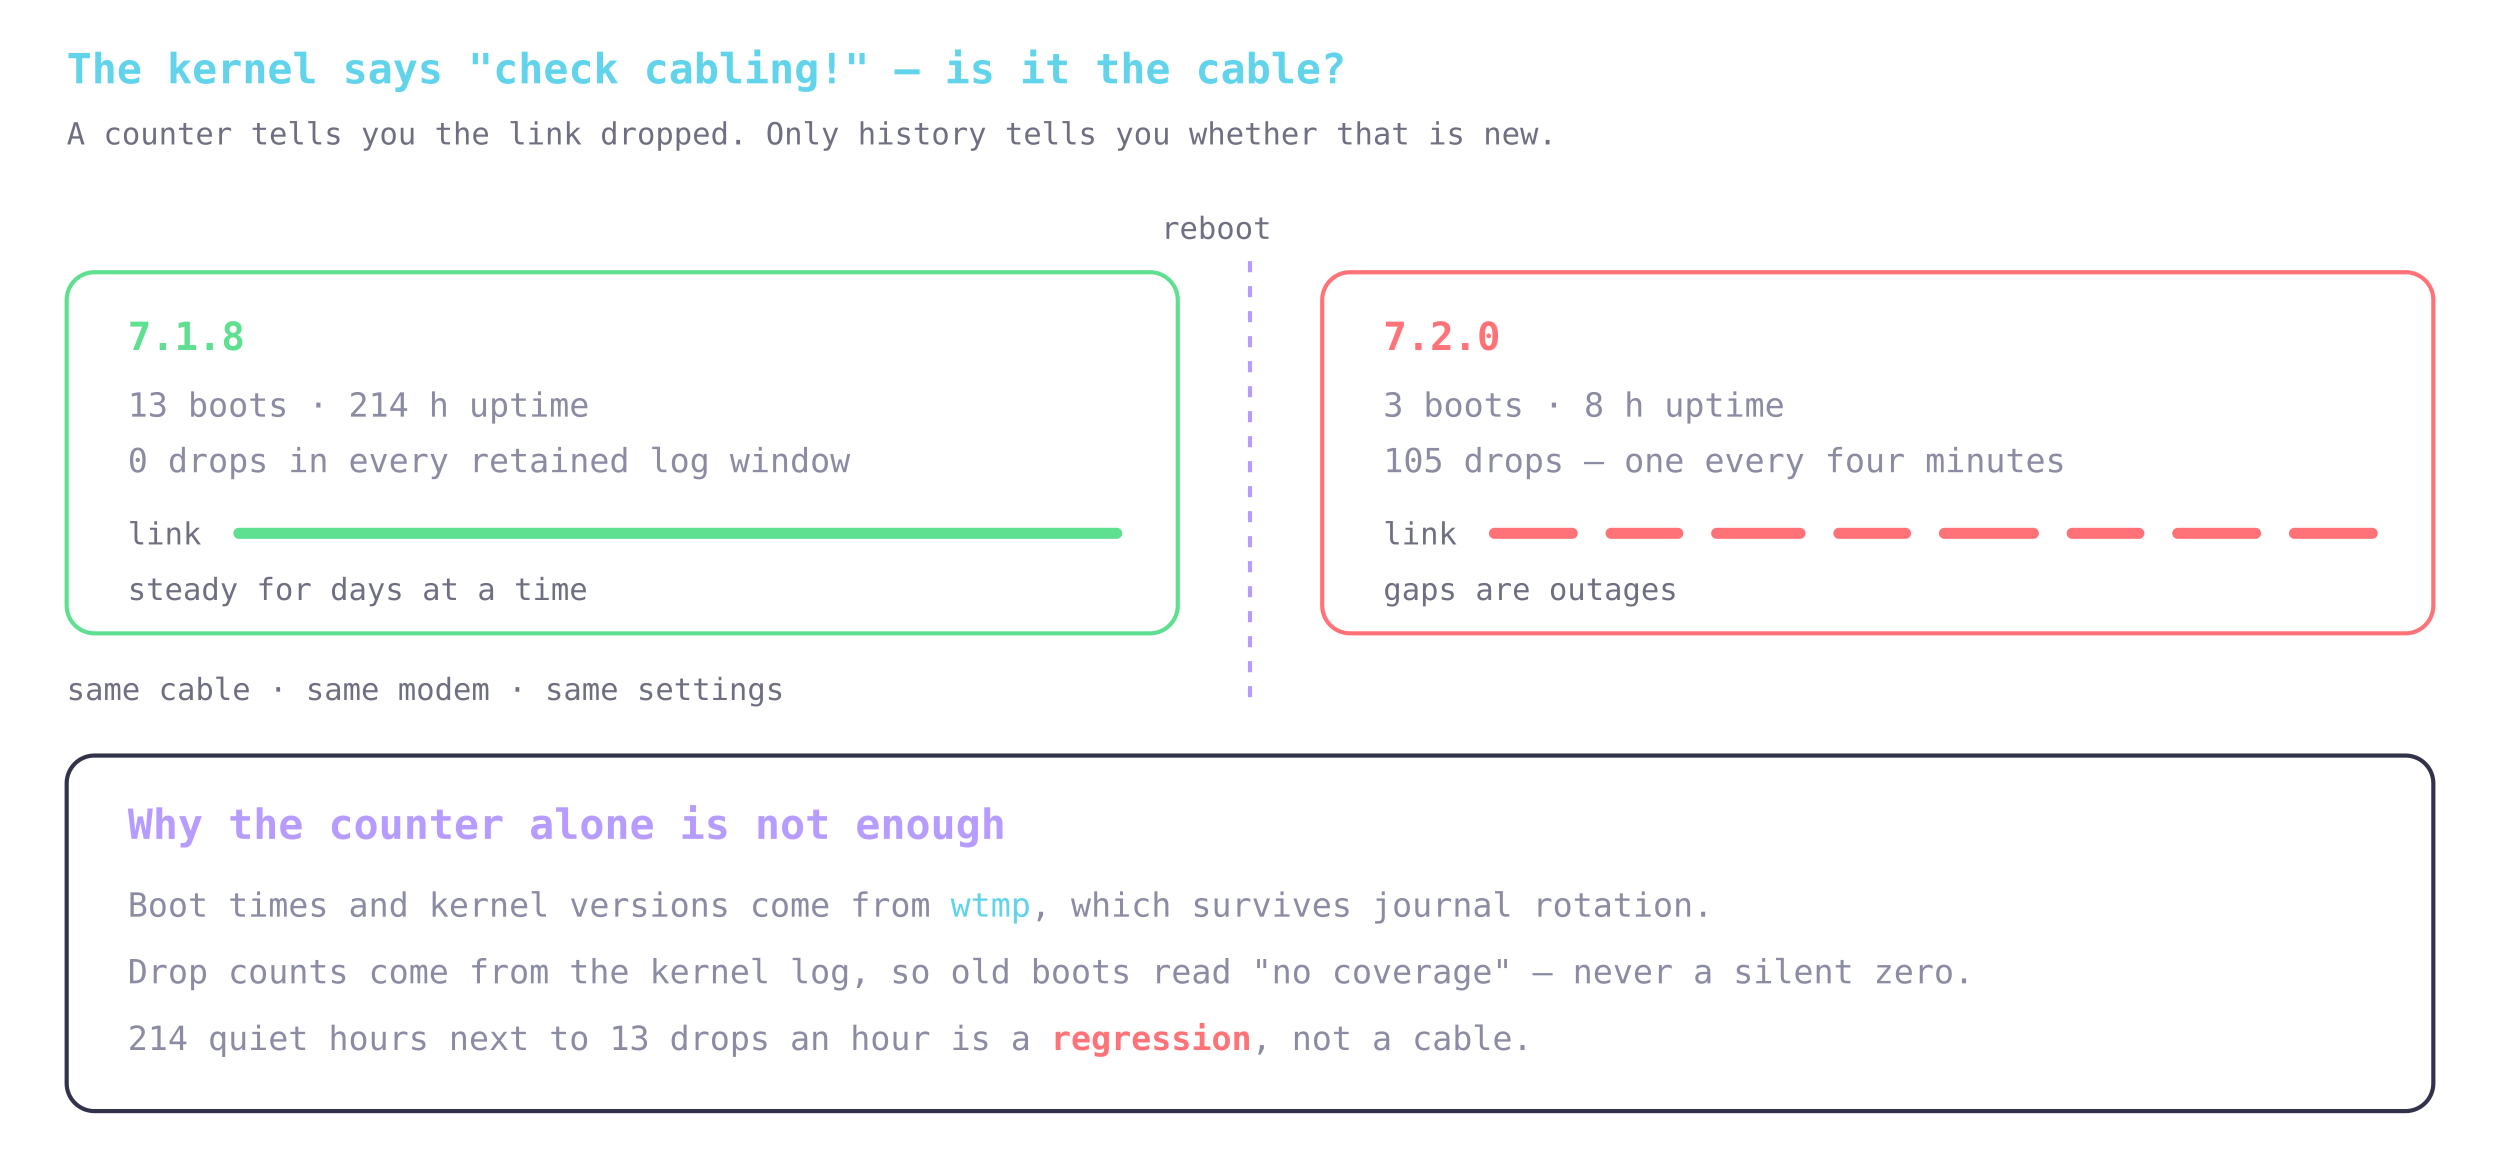
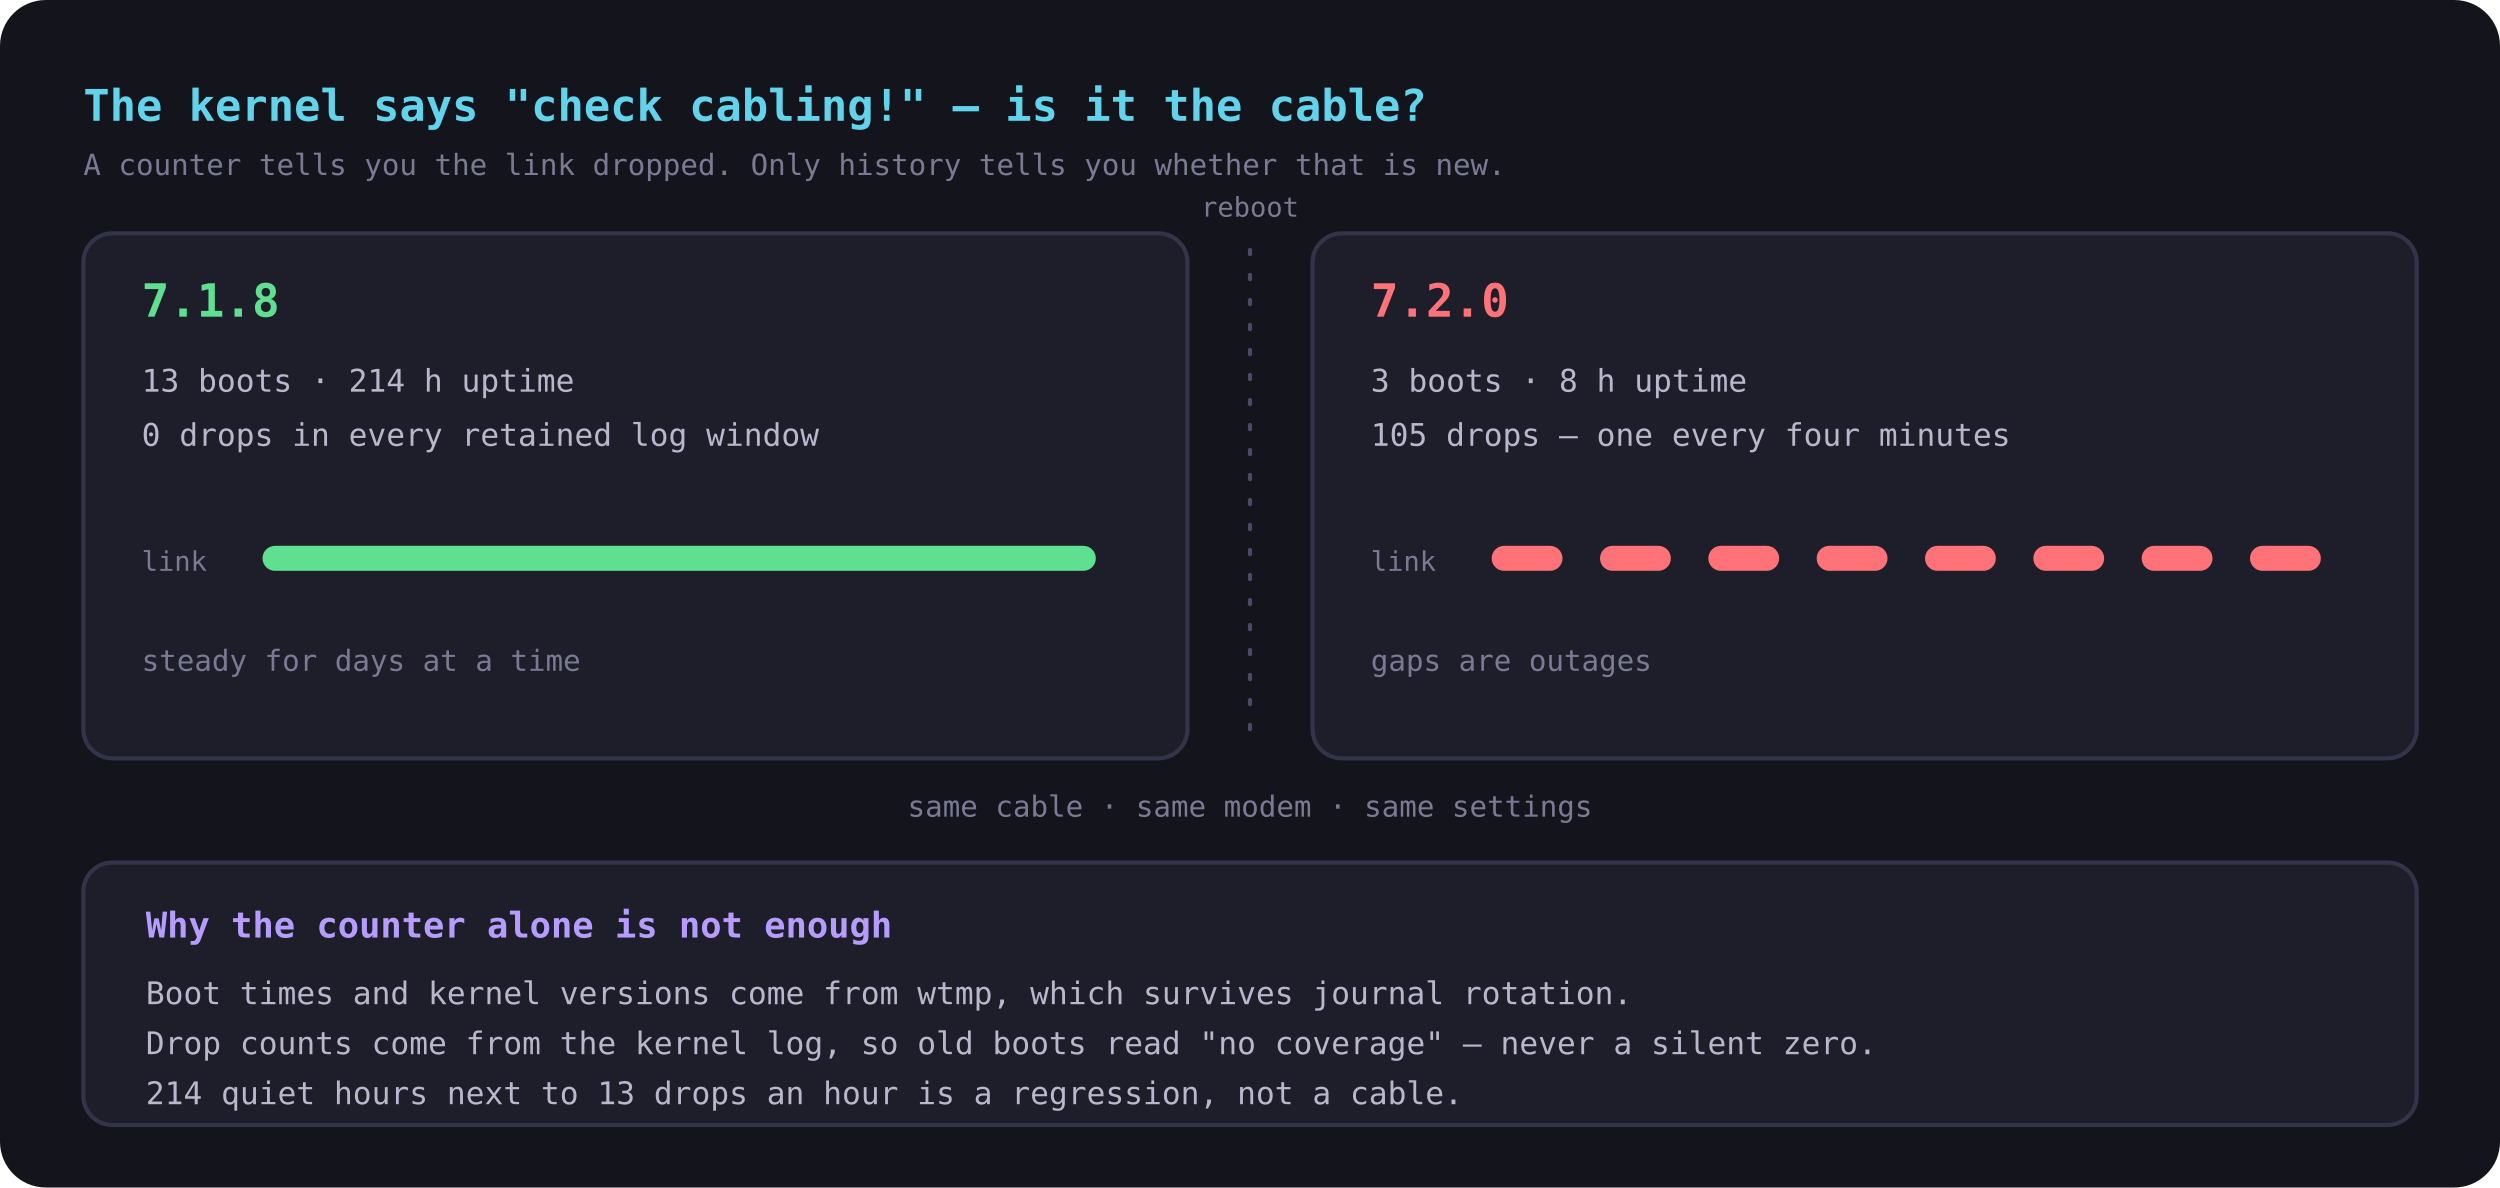
- <svg xmlns="http://www.w3.org/2000/svg" viewBox="0 0 900 420" width="900" height="420" role="img" aria-label="Telling a driver regression from a broken cable">
-   <style>
-     .t { font-family: ui-monospace,SFMono-Regular,Menlo,monospace; }
-     .h { font-size: 15px; font-weight: 700; }
-     .k { font-size: 14px; font-weight: 700; }
-     .b { font-size: 12px; fill: #8b8ba4; }
-     .s { font-size: 11px; fill: #6f6f82; }
-   </style>
-   <text class="t h" x="24" y="30" fill="#61d4ec">The kernel says "check cabling!" — is it the cable?</text>
-   <text class="t s" x="24" y="52">A counter tells you the link dropped. Only history tells you whether that is new.</text>
-   <text class="t s" x="418" y="86" fill="#b79cff">reboot</text>
-   <line x1="450" y1="94" x2="450" y2="256" stroke="#b79cff" stroke-width="1.5" stroke-dasharray="4 5" />
-   <rect x="24" y="98" width="400" height="130" rx="10" fill="none" stroke="#5fdf90" stroke-width="1.5" />
-   <text class="t k" x="46" y="126" fill="#5fdf90">7.1.8</text>
-   <text class="t b" x="46" y="150">13 boots · 214 h uptime</text>
-   <text class="t b" x="46" y="170">0 drops in every retained log window</text>
-   <text class="t s" x="46" y="196">link</text>
-   <line x1="86" y1="192" x2="402" y2="192" stroke="#5fdf90" stroke-width="4" stroke-linecap="round" />
-   <text class="t s" x="46" y="216">steady for days at a time</text>
-   <rect x="476" y="98" width="400" height="130" rx="10" fill="none" stroke="#ff7378" stroke-width="1.5" />
-   <text class="t k" x="498" y="126" fill="#ff7378">7.2.0</text>
-   <text class="t b" x="498" y="150">3 boots · 8 h uptime</text>
-   <text class="t b" x="498" y="170">105 drops — one every four minutes</text>
-   <text class="t s" x="498" y="196">link</text>
-   <g stroke="#ff7378" stroke-width="4" stroke-linecap="round">
-     <line x1="538" y1="192" x2="566" y2="192" />
-     <line x1="580" y1="192" x2="604" y2="192" />
-     <line x1="618" y1="192" x2="648" y2="192" />
-     <line x1="662" y1="192" x2="686" y2="192" />
-     <line x1="700" y1="192" x2="732" y2="192" />
-     <line x1="746" y1="192" x2="770" y2="192" />
-     <line x1="784" y1="192" x2="812" y2="192" />
-     <line x1="826" y1="192" x2="854" y2="192" />
-   </g>
-   <text class="t s" x="498" y="216">gaps are outages</text>
-   <text class="t s" x="24" y="252">same cable · same modem · same settings</text>
-   <rect x="24" y="272" width="852" height="128" rx="10" fill="none" stroke="#32324a" stroke-width="1.5" />
-   <text class="t h" x="46" y="302" fill="#b79cff">Why the counter alone is not enough</text>
-   <text class="t b" x="46" y="330">Boot times and kernel versions come from <tspan fill="#61d4ec">wtmp</tspan>, which survives journal rotation.</text>
-   <text class="t b" x="46" y="354">Drop counts come from the kernel log, so old boots read "no coverage" — never a silent zero.</text>
-   <text class="t b" x="46" y="378">214 quiet hours next to 13 drops an hour is a <tspan fill="#ff7378" font-weight="700">regression</tspan>, not a cable.</text>
+ <svg xmlns="http://www.w3.org/2000/svg" viewBox="0 0 1200 570" role="img" aria-label="Telling a driver regression from a broken cable">
+   <rect width="1200" height="570" rx="22" fill="#14141c" />
+   <text x="40" y="58" font-family="ui-monospace, SFMono-Regular, Menlo, Consolas, monospace" font-size="21" fill="#61d4ec" font-weight="700">The kernel says "check cabling!" — is it the cable?</text>
+   <text x="40" y="84" font-family="ui-monospace, SFMono-Regular, Menlo, Consolas, monospace" font-size="14" fill="#7a7a95">A counter tells you the link dropped. Only history tells you whether that is new.</text>
+   <rect x="40" y="112" width="530" height="252" rx="14" fill="#1e1e2a" stroke="#33334a" stroke-width="2" />
+   <text x="68" y="152" font-family="ui-monospace, SFMono-Regular, Menlo, Consolas, monospace" font-size="22" fill="#5fdf90" font-weight="700">7.1.8</text>
+   <text x="68" y="188" font-family="ui-monospace, SFMono-Regular, Menlo, Consolas, monospace" font-size="15" fill="#b8b8cc">13 boots · 214 h uptime</text>
+   <text x="68" y="214" font-family="ui-monospace, SFMono-Regular, Menlo, Consolas, monospace" font-size="15" fill="#b8b8cc">0 drops in every retained log window</text>
+   <text x="68" y="274" font-family="ui-monospace, SFMono-Regular, Menlo, Consolas, monospace" font-size="13" fill="#7a7a95">link</text>
+   <rect x="126" y="262" width="400" height="12" rx="6" fill="#5fdf90" />
+   <text x="68" y="322" font-family="ui-monospace, SFMono-Regular, Menlo, Consolas, monospace" font-size="14" fill="#7a7a95">steady for days at a time</text>
+   <rect x="630" y="112" width="530" height="252" rx="14" fill="#1e1e2a" stroke="#33334a" stroke-width="2" />
+   <text x="658" y="152" font-family="ui-monospace, SFMono-Regular, Menlo, Consolas, monospace" font-size="22" fill="#ff7378" font-weight="700">7.2.0</text>
+   <text x="658" y="188" font-family="ui-monospace, SFMono-Regular, Menlo, Consolas, monospace" font-size="15" fill="#b8b8cc">3 boots · 8 h uptime</text>
+   <text x="658" y="214" font-family="ui-monospace, SFMono-Regular, Menlo, Consolas, monospace" font-size="15" fill="#b8b8cc">105 drops — one every four minutes</text>
+   <text x="658" y="274" font-family="ui-monospace, SFMono-Regular, Menlo, Consolas, monospace" font-size="13" fill="#7a7a95">link</text>
+   <rect x="716" y="262" width="34" height="12" rx="6" fill="#ff7378" />
+   <rect x="768" y="262" width="34" height="12" rx="6" fill="#ff7378" />
+   <rect x="820" y="262" width="34" height="12" rx="6" fill="#ff7378" />
+   <rect x="872" y="262" width="34" height="12" rx="6" fill="#ff7378" />
+   <rect x="924" y="262" width="34" height="12" rx="6" fill="#ff7378" />
+   <rect x="976" y="262" width="34" height="12" rx="6" fill="#ff7378" />
+   <rect x="1028" y="262" width="34" height="12" rx="6" fill="#ff7378" />
+   <rect x="1080" y="262" width="34" height="12" rx="6" fill="#ff7378" />
+   <text x="658" y="322" font-family="ui-monospace, SFMono-Regular, Menlo, Consolas, monospace" font-size="14" fill="#7a7a95">gaps are outages</text>
+   <line x1="600" y1="120" x2="600" y2="356" stroke="#4a4a68" stroke-width="2" stroke-linecap="round" stroke-dasharray="2 10" />
+   <text x="600" y="104" font-family="ui-monospace, SFMono-Regular, Menlo, Consolas, monospace" font-size="13" fill="#7a7a95" text-anchor="middle">reboot</text>
+   <text x="600" y="392" font-family="ui-monospace, SFMono-Regular, Menlo, Consolas, monospace" font-size="14" fill="#7a7a95" text-anchor="middle">same cable · same modem · same settings</text>
+   <rect x="40" y="414" width="1120" height="126" rx="14" fill="#1e1e2a" stroke="#33334a" stroke-width="2" />
+   <text x="70" y="450" font-family="ui-monospace, SFMono-Regular, Menlo, Consolas, monospace" font-size="17" fill="#b79cff" font-weight="700">Why the counter alone is not enough</text>
+   <text x="70" y="482" font-family="ui-monospace, SFMono-Regular, Menlo, Consolas, monospace" font-size="15" fill="#b8b8cc">Boot times and kernel versions come from wtmp, which survives journal rotation.</text>
+   <text x="70" y="506" font-family="ui-monospace, SFMono-Regular, Menlo, Consolas, monospace" font-size="15" fill="#b8b8cc">Drop counts come from the kernel log, so old boots read "no coverage" — never a silent zero.</text>
+   <text x="70" y="530" font-family="ui-monospace, SFMono-Regular, Menlo, Consolas, monospace" font-size="15" fill="#b8b8cc">214 quiet hours next to 13 drops an hour is a regression, not a cable.</text>
</svg>
